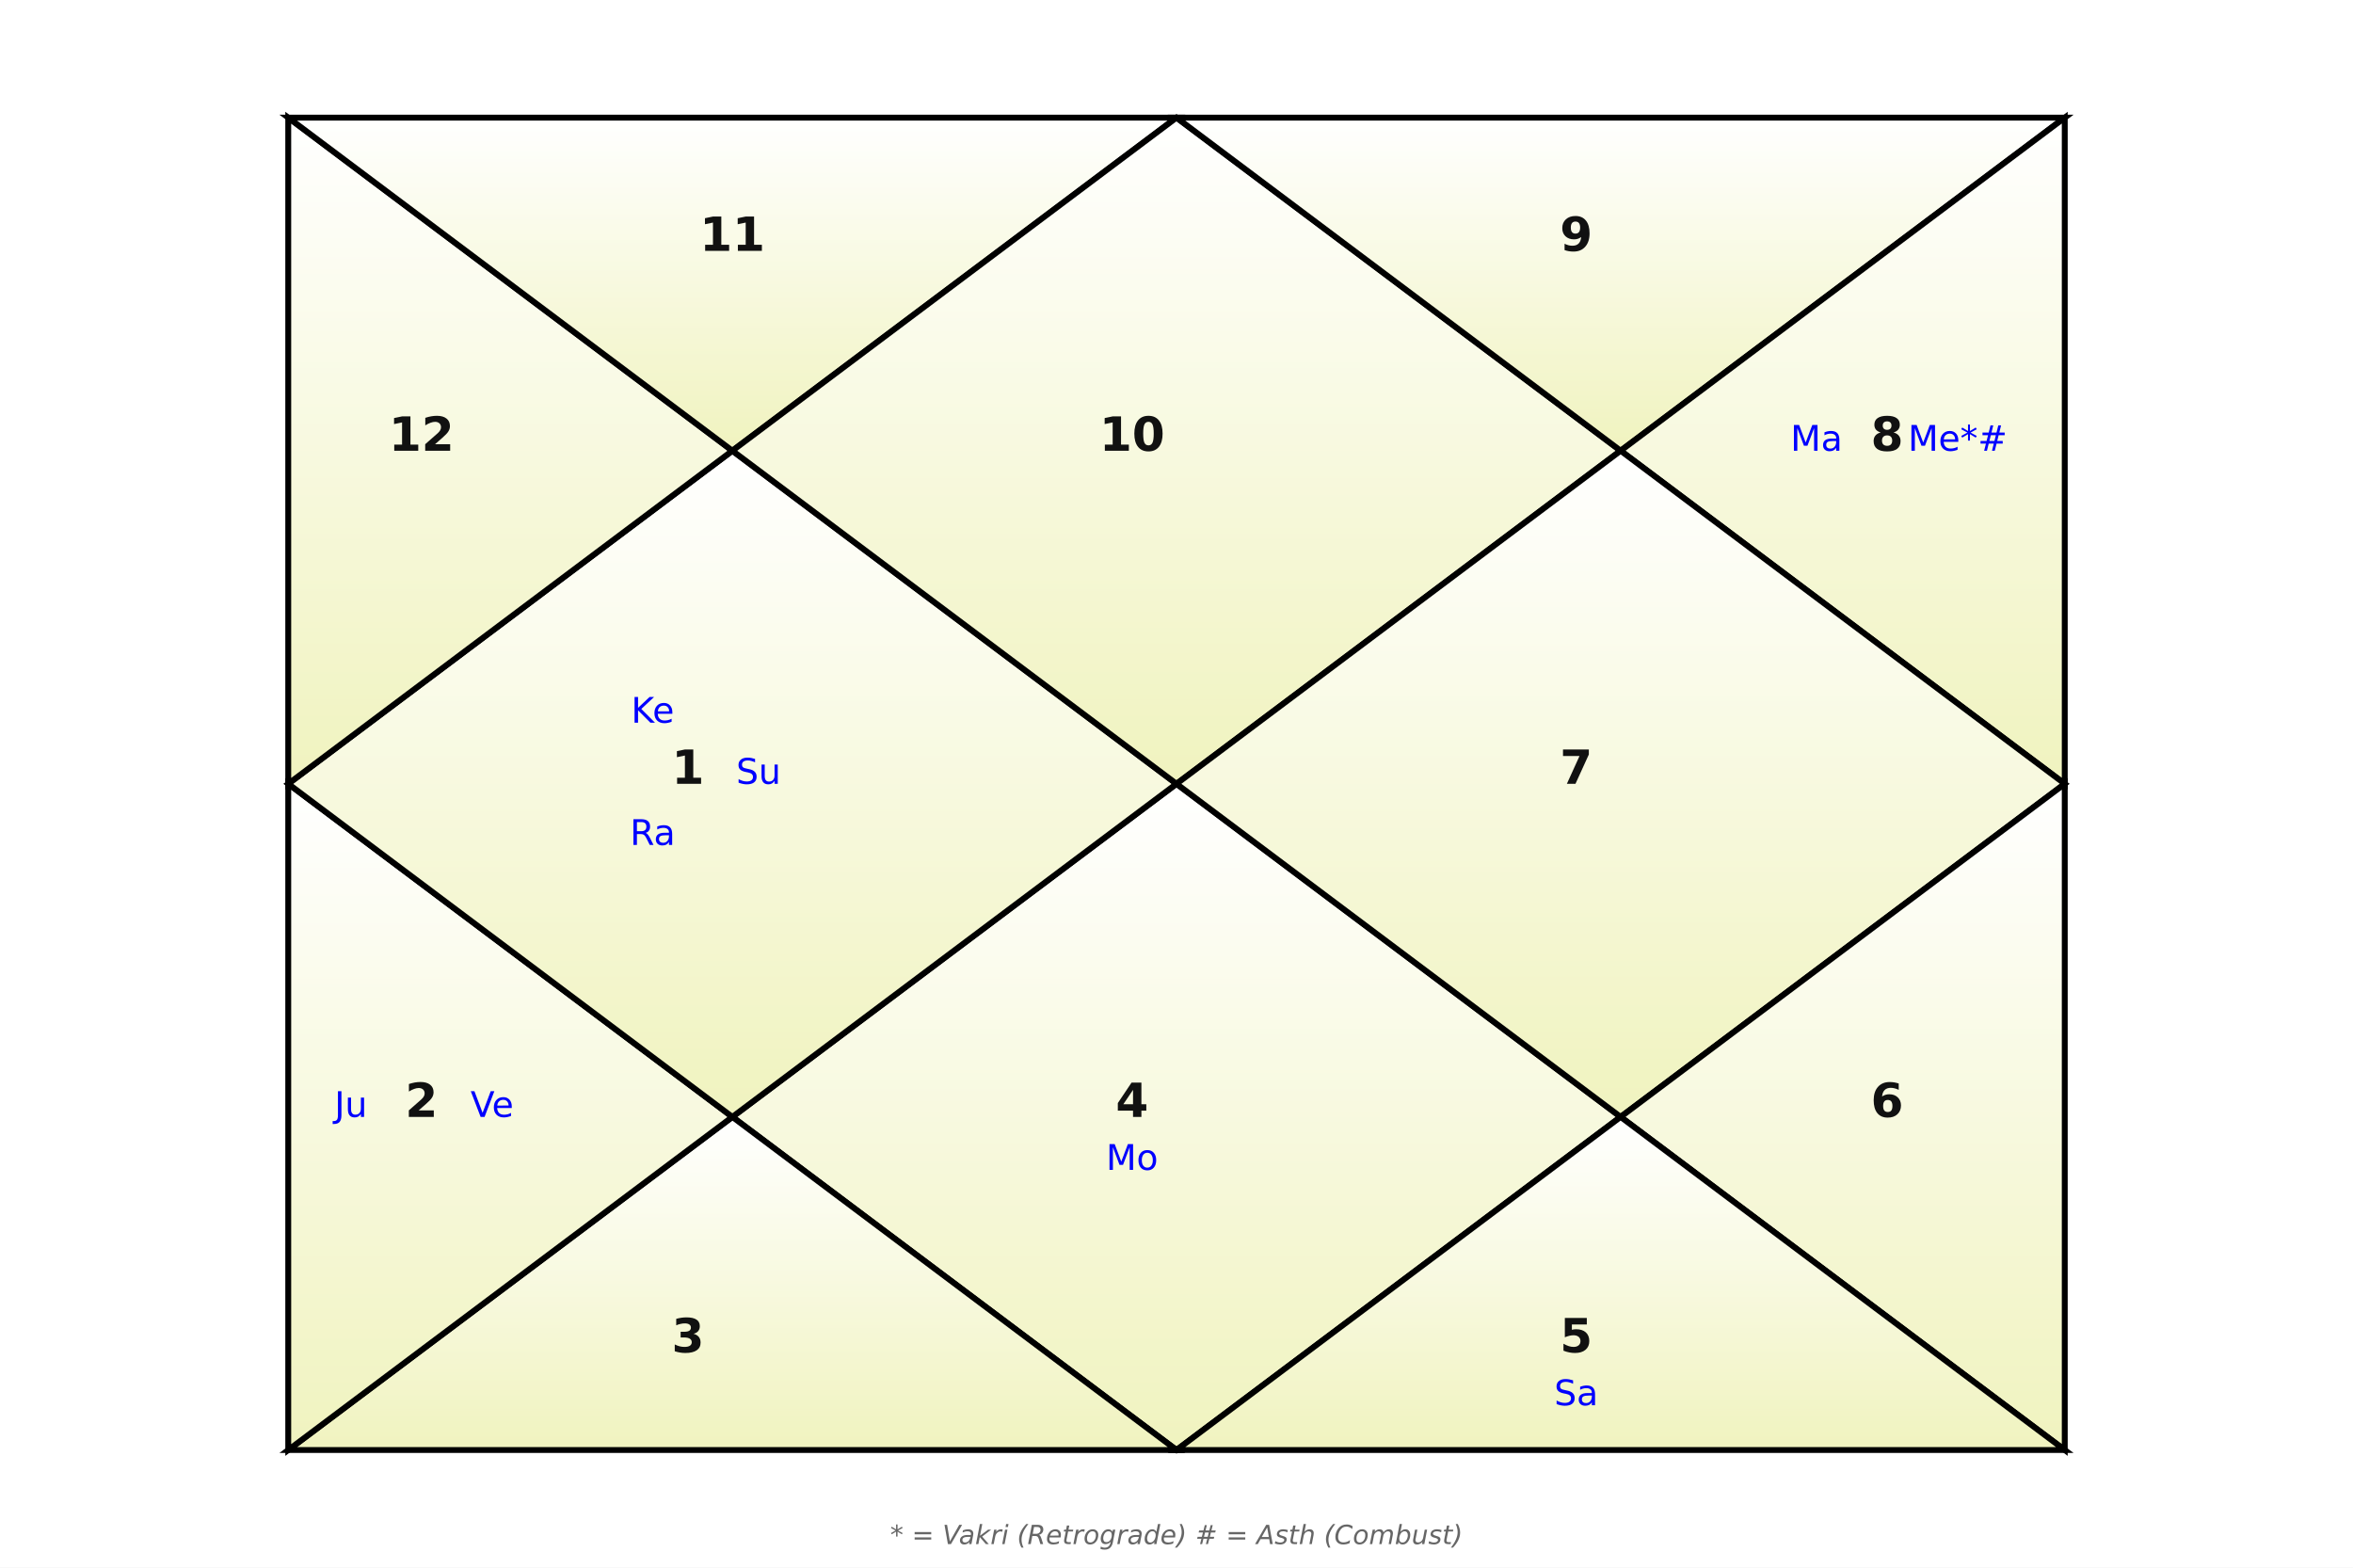
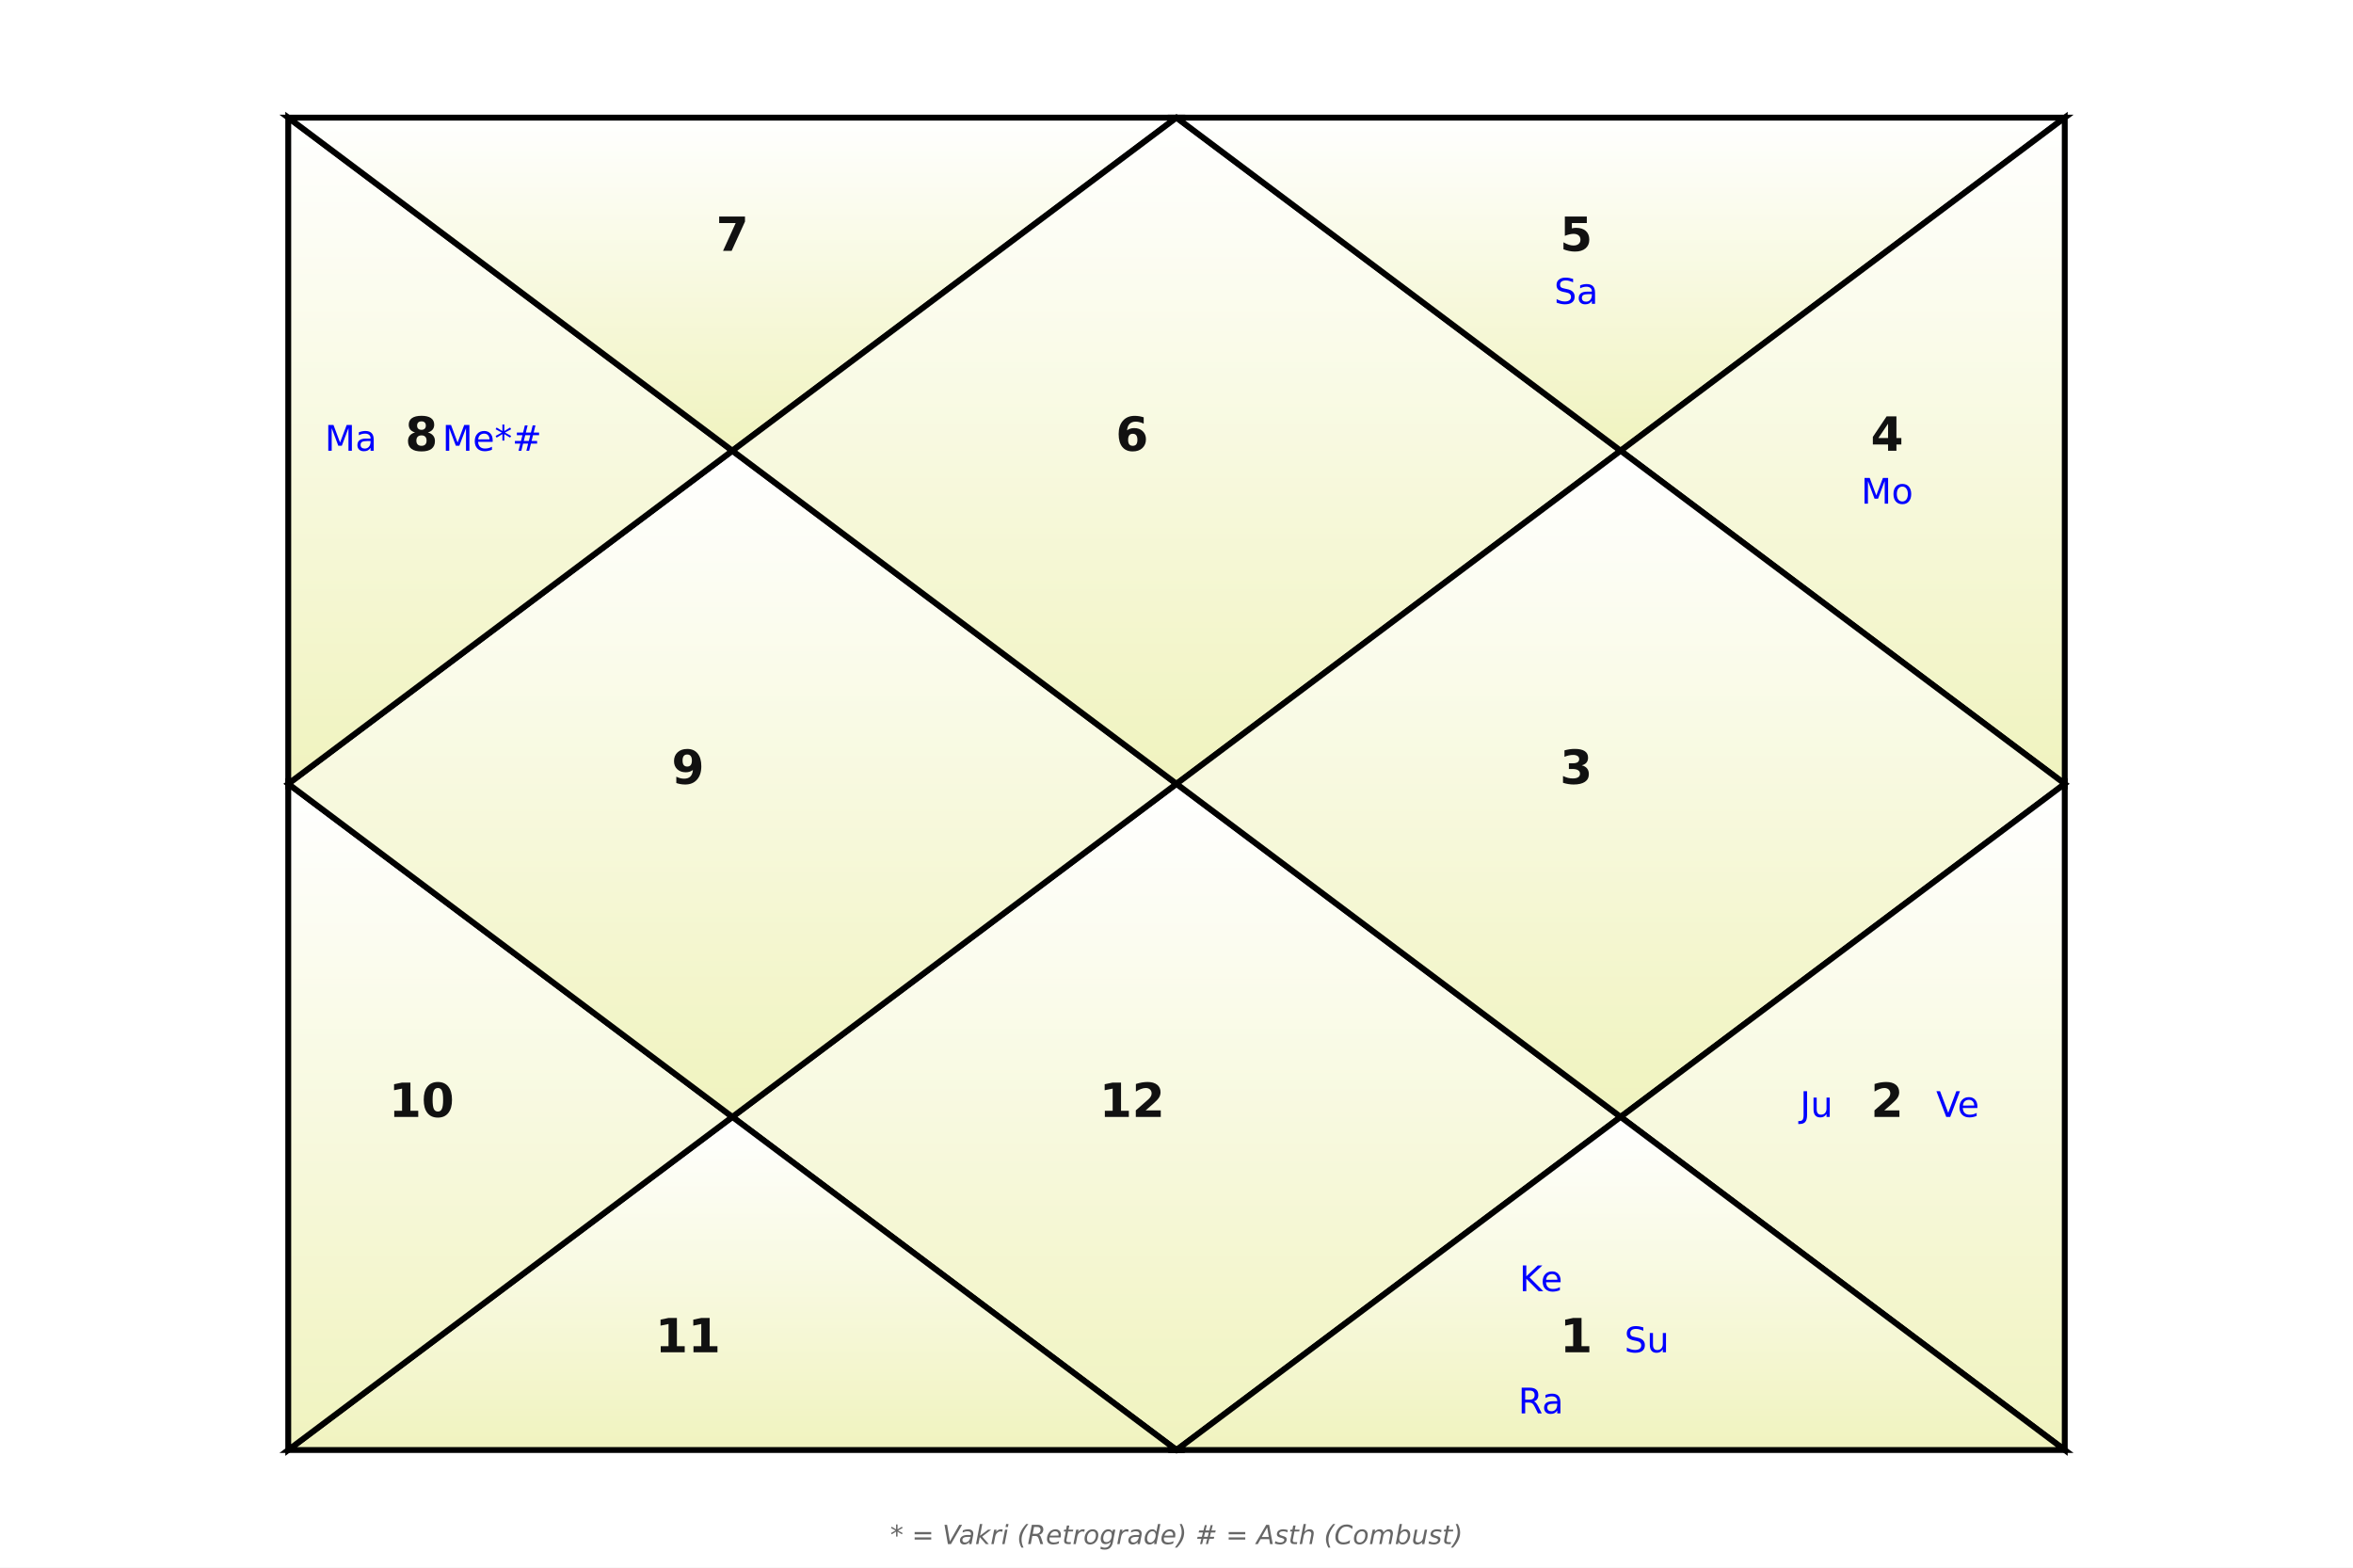
<svg xmlns="http://www.w3.org/2000/svg" baseProfile="full" height="100%" version="1.1" viewBox="0 0 800 533" width="100%">
  <defs>
    <linearGradient id="houseGrad" x1="0" x2="0" y1="0" y2="1">
      <stop offset="0" stop-color="white" />
      <stop offset="1" stop-color="#f0f3bf" />
    </linearGradient>
  </defs>
  <rect fill="white" height="533" width="800" x="0" y="0" />
  <polygon fill="url(#houseGrad)" points="249.0,379.75 400.0,493.0 551.0,379.75 400.0,266.5" stroke="#000" stroke-width="2" />
  <polygon fill="url(#houseGrad)" points="249.0,379.75 98.0,493.0 400.0,493.0" stroke="#000" stroke-width="2" />
  <polygon fill="url(#houseGrad)" points="98.0,266.5 98.0,493.0 249.0,379.75" stroke="#000" stroke-width="2" />
  <polygon fill="url(#houseGrad)" points="98.0,266.5 249.0,379.75 400.0,266.5 249.0,153.25" stroke="#000" stroke-width="2" />
  <polygon fill="url(#houseGrad)" points="98.0,40.0 98.0,266.5 249.0,153.25" stroke="#000" stroke-width="2" />
  <polygon fill="url(#houseGrad)" points="98.0,40.0 249.0,153.25 400.0,40.0" stroke="#000" stroke-width="2" />
  <polygon fill="url(#houseGrad)" points="249.0,153.25 400.0,266.5 551.0,153.25 400.0,40.0" stroke="#000" stroke-width="2" />
  <polygon fill="url(#houseGrad)" points="400.0,40.0 551.0,153.25 702.0,40.0" stroke="#000" stroke-width="2" />
  <polygon fill="url(#houseGrad)" points="551.0,153.25 702.0,266.5 702.0,40.0" stroke="#000" stroke-width="2" />
  <polygon fill="url(#houseGrad)" points="551.0,153.25 400.0,266.5 551.0,379.75 702.0,266.5" stroke="#000" stroke-width="2" />
  <polygon fill="url(#houseGrad)" points="551.0,379.75 702.0,493.0 702.0,266.5" stroke="#000" stroke-width="2" />
  <polygon fill="url(#houseGrad)" points="551.0,379.75 400.0,493.0 702.0,493.0" stroke="#000" stroke-width="2" />
-   <text fill="#111111" font-family="DejaVu Sans, Arial, sans-serif" font-size="16" font-weight="bold" text-anchor="middle" x="384.9" y="153.25">10</text>
-   <text fill="#111111" font-family="DejaVu Sans, Arial, sans-serif" font-size="16" font-weight="bold" text-anchor="middle" x="249.0" y="85.3">11</text>
-   <text fill="#111111" font-family="DejaVu Sans, Arial, sans-serif" font-size="16" font-weight="bold" text-anchor="middle" x="143.3" y="153.25">12</text>
-   <text fill="#111111" font-family="DejaVu Sans, Arial, sans-serif" font-size="16" font-weight="bold" text-anchor="middle" x="233.9" y="266.5">1</text>
-   <text fill="#0000ff" font-family="DejaVu Sans, Arial, sans-serif" font-size="12" text-anchor="middle" x="257.9" y="266.5">Su</text>
-   <text fill="#0000ff" font-family="DejaVu Sans, Arial, sans-serif" font-size="12" text-anchor="middle" x="221.9" y="287.285">Ra</text>
-   <text fill="#0000ff" font-family="DejaVu Sans, Arial, sans-serif" font-size="12" text-anchor="middle" x="221.9" y="245.715">Ke</text>
-   <text fill="#111111" font-family="DejaVu Sans, Arial, sans-serif" font-size="16" font-weight="bold" text-anchor="middle" x="143.3" y="379.75">2</text>
-   <text fill="#0000ff" font-family="DejaVu Sans, Arial, sans-serif" font-size="12" text-anchor="middle" x="167.3" y="379.75">Ve</text>
-   <text fill="#0000ff" font-family="DejaVu Sans, Arial, sans-serif" font-size="12" text-anchor="middle" x="119.3" y="379.75">Ju</text>
-   <text fill="#111111" font-family="DejaVu Sans, Arial, sans-serif" font-size="16" font-weight="bold" text-anchor="middle" x="233.9" y="459.78">3</text>
-   <text fill="#111111" font-family="DejaVu Sans, Arial, sans-serif" font-size="16" font-weight="bold" text-anchor="middle" x="384.9" y="379.75">4</text>
-   <text fill="#0000ff" font-family="DejaVu Sans, Arial, sans-serif" font-size="12" text-anchor="middle" x="384.9" y="397.75">Mo</text>
-   <text fill="#111111" font-family="DejaVu Sans, Arial, sans-serif" font-size="16" font-weight="bold" text-anchor="middle" x="535.9" y="459.78">5</text>
-   <text fill="#0000ff" font-family="DejaVu Sans, Arial, sans-serif" font-size="12" text-anchor="middle" x="535.9" y="477.78">Sa</text>
-   <text fill="#111111" font-family="DejaVu Sans, Arial, sans-serif" font-size="16" font-weight="bold" text-anchor="middle" x="641.6" y="379.75">6</text>
-   <text fill="#111111" font-family="DejaVu Sans, Arial, sans-serif" font-size="16" font-weight="bold" text-anchor="middle" x="535.9" y="266.5">7</text>
-   <text fill="#111111" font-family="DejaVu Sans, Arial, sans-serif" font-size="16" font-weight="bold" text-anchor="middle" x="641.6" y="153.25">8</text>
-   <text fill="#0000ff" font-family="DejaVu Sans, Arial, sans-serif" font-size="12" text-anchor="middle" x="665.6" y="153.25">Me*#</text>
-   <text fill="#0000ff" font-family="DejaVu Sans, Arial, sans-serif" font-size="12" text-anchor="middle" x="617.6" y="153.25">Ma</text>
-   <text fill="#111111" font-family="DejaVu Sans, Arial, sans-serif" font-size="16" font-weight="bold" text-anchor="middle" x="535.9" y="85.3">9</text>
+   <text fill="#111111" font-family="DejaVu Sans, Arial, sans-serif" font-size="16" font-weight="bold" text-anchor="middle" x="384.9" y="153.25">6</text>
+   <text fill="#111111" font-family="DejaVu Sans, Arial, sans-serif" font-size="16" font-weight="bold" text-anchor="middle" x="249.0" y="85.3">7</text>
+   <text fill="#111111" font-family="DejaVu Sans, Arial, sans-serif" font-size="16" font-weight="bold" text-anchor="middle" x="143.3" y="153.25">8</text>
+   <text fill="#0000ff" font-family="DejaVu Sans, Arial, sans-serif" font-size="12" text-anchor="middle" x="167.3" y="153.25">Me*#</text>
+   <text fill="#0000ff" font-family="DejaVu Sans, Arial, sans-serif" font-size="12" text-anchor="middle" x="119.3" y="153.25">Ma</text>
+   <text fill="#111111" font-family="DejaVu Sans, Arial, sans-serif" font-size="16" font-weight="bold" text-anchor="middle" x="233.9" y="266.5">9</text>
+   <text fill="#111111" font-family="DejaVu Sans, Arial, sans-serif" font-size="16" font-weight="bold" text-anchor="middle" x="143.3" y="379.75">10</text>
+   <text fill="#111111" font-family="DejaVu Sans, Arial, sans-serif" font-size="16" font-weight="bold" text-anchor="middle" x="233.9" y="459.78">11</text>
+   <text fill="#111111" font-family="DejaVu Sans, Arial, sans-serif" font-size="16" font-weight="bold" text-anchor="middle" x="384.9" y="379.75">12</text>
+   <text fill="#111111" font-family="DejaVu Sans, Arial, sans-serif" font-size="16" font-weight="bold" text-anchor="middle" x="535.9" y="459.78">1</text>
+   <text fill="#0000ff" font-family="DejaVu Sans, Arial, sans-serif" font-size="12" text-anchor="middle" x="559.9" y="459.78">Su</text>
+   <text fill="#0000ff" font-family="DejaVu Sans, Arial, sans-serif" font-size="12" text-anchor="middle" x="523.9" y="480.565">Ra</text>
+   <text fill="#0000ff" font-family="DejaVu Sans, Arial, sans-serif" font-size="12" text-anchor="middle" x="523.9" y="438.995">Ke</text>
+   <text fill="#111111" font-family="DejaVu Sans, Arial, sans-serif" font-size="16" font-weight="bold" text-anchor="middle" x="641.6" y="379.75">2</text>
+   <text fill="#0000ff" font-family="DejaVu Sans, Arial, sans-serif" font-size="12" text-anchor="middle" x="665.6" y="379.75">Ve</text>
+   <text fill="#0000ff" font-family="DejaVu Sans, Arial, sans-serif" font-size="12" text-anchor="middle" x="617.6" y="379.75">Ju</text>
+   <text fill="#111111" font-family="DejaVu Sans, Arial, sans-serif" font-size="16" font-weight="bold" text-anchor="middle" x="535.9" y="266.5">3</text>
+   <text fill="#111111" font-family="DejaVu Sans, Arial, sans-serif" font-size="16" font-weight="bold" text-anchor="middle" x="641.6" y="153.25">4</text>
+   <text fill="#0000ff" font-family="DejaVu Sans, Arial, sans-serif" font-size="12" text-anchor="middle" x="641.6" y="171.25">Mo</text>
+   <text fill="#111111" font-family="DejaVu Sans, Arial, sans-serif" font-size="16" font-weight="bold" text-anchor="middle" x="535.9" y="85.3">5</text>
+   <text fill="#0000ff" font-family="DejaVu Sans, Arial, sans-serif" font-size="12" text-anchor="middle" x="535.9" y="103.3">Sa</text>
  <text fill="#666" font-family="DejaVu Sans" font-size="9" font-style="italic" text-anchor="middle" x="400.0" y="525">* = Vakri (Retrograde)  # = Asth (Combust)</text>
</svg>
